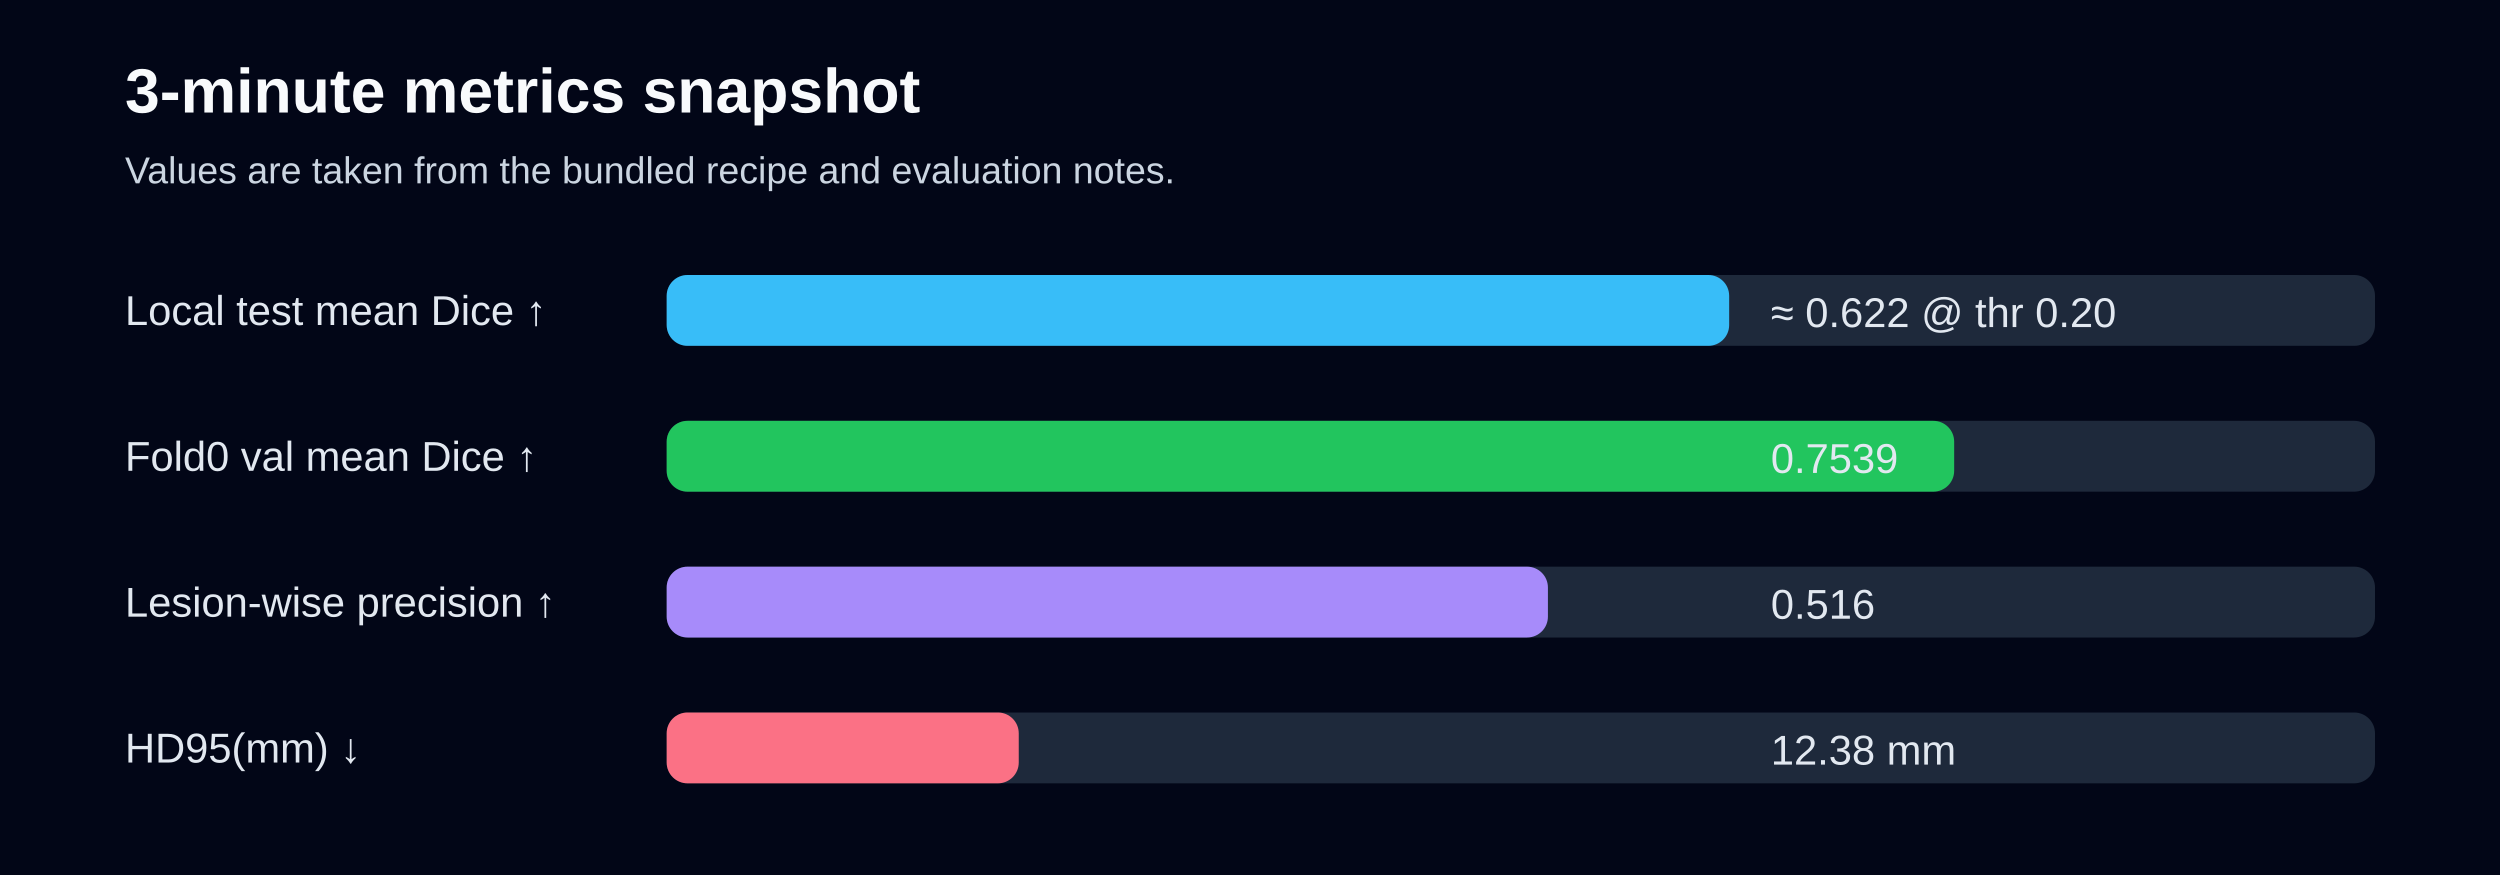
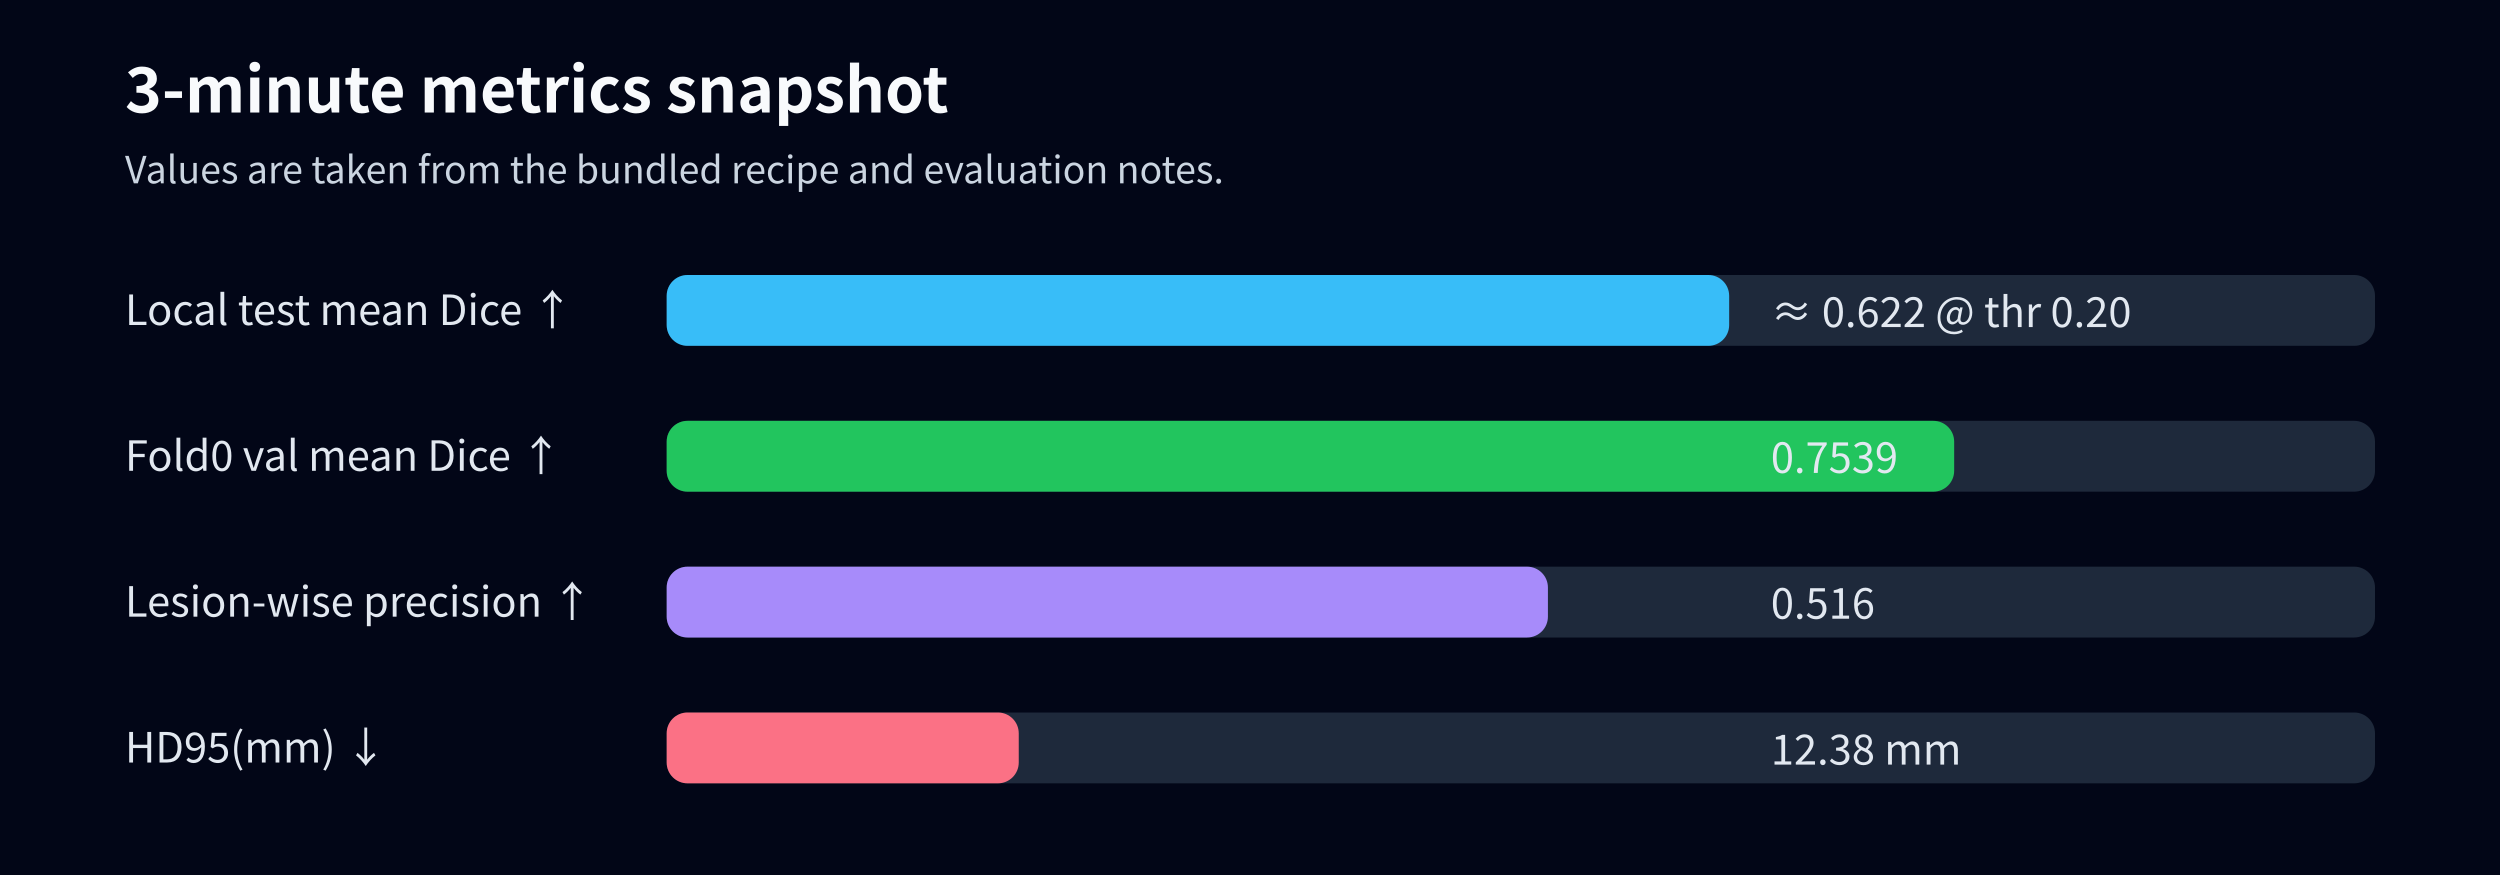
- <svg xmlns="http://www.w3.org/2000/svg" width="1200" height="420" viewBox="0 0 1200 420" role="img" aria-labelledby="title desc">
+ <svg xmlns="http://www.w3.org/2000/svg" width="100%" preserveAspectRatio="xMidYMid meet" viewBox="0 0 1200 420" role="img" aria-labelledby="title desc">
  <rect width="1200" height="420" fill="#020617" />
-   <text x="60" y="54" fill="#f8fafc" font-family="Arial, Helvetica, sans-serif" font-size="30" font-weight="700">3-minute metrics snapshot</text>
-   <text x="60" y="88" fill="#cbd5e1" font-family="Arial, Helvetica, sans-serif" font-size="18">Values are taken from the bundled recipe and evaluation notes.</text>
-   <g font-family="Arial, Helvetica, sans-serif" font-size="20" fill="#e2e8f0">
+   <text x="60" y="54" fill="#f8fafc" font-family="'Hiragino Sans', 'Noto Sans CJK JP', Arial, Helvetica, sans-serif" font-size="30" font-weight="700">3-minute metrics snapshot</text>
+   <text x="60" y="88" fill="#cbd5e1" font-family="'Hiragino Sans', 'Noto Sans CJK JP', Arial, Helvetica, sans-serif" font-size="18">Values are taken from the bundled recipe and evaluation notes.</text>
+   <g font-family="'Hiragino Sans', 'Noto Sans CJK JP', Arial, Helvetica, sans-serif" font-size="20" fill="#e2e8f0">
    <text x="60" y="156">Local test mean Dice ↑</text>
    <rect x="320" y="132" width="820" height="34" rx="10" fill="#1e293b" />
    <rect x="320" y="132" width="510" height="34" rx="10" fill="#38bdf8" />
    <text x="850" y="157">≈ 0.622 @ thr 0.20</text>
    <text x="60" y="226">Fold0 val mean Dice ↑</text>
    <rect x="320" y="202" width="820" height="34" rx="10" fill="#1e293b" />
    <rect x="320" y="202" width="618" height="34" rx="10" fill="#22c55e" />
    <text x="850" y="227">0.7539</text>
    <text x="60" y="296">Lesion-wise precision ↑</text>
    <rect x="320" y="272" width="820" height="34" rx="10" fill="#1e293b" />
    <rect x="320" y="272" width="423" height="34" rx="10" fill="#a78bfa" />
    <text x="850" y="297">0.516</text>
    <text x="60" y="366">HD95(mm) ↓</text>
    <rect x="320" y="342" width="820" height="34" rx="10" fill="#1e293b" />
    <rect x="320" y="342" width="169" height="34" rx="10" fill="#fb7185" />
    <text x="850" y="367">12.38 mm</text>
  </g>
</svg>
